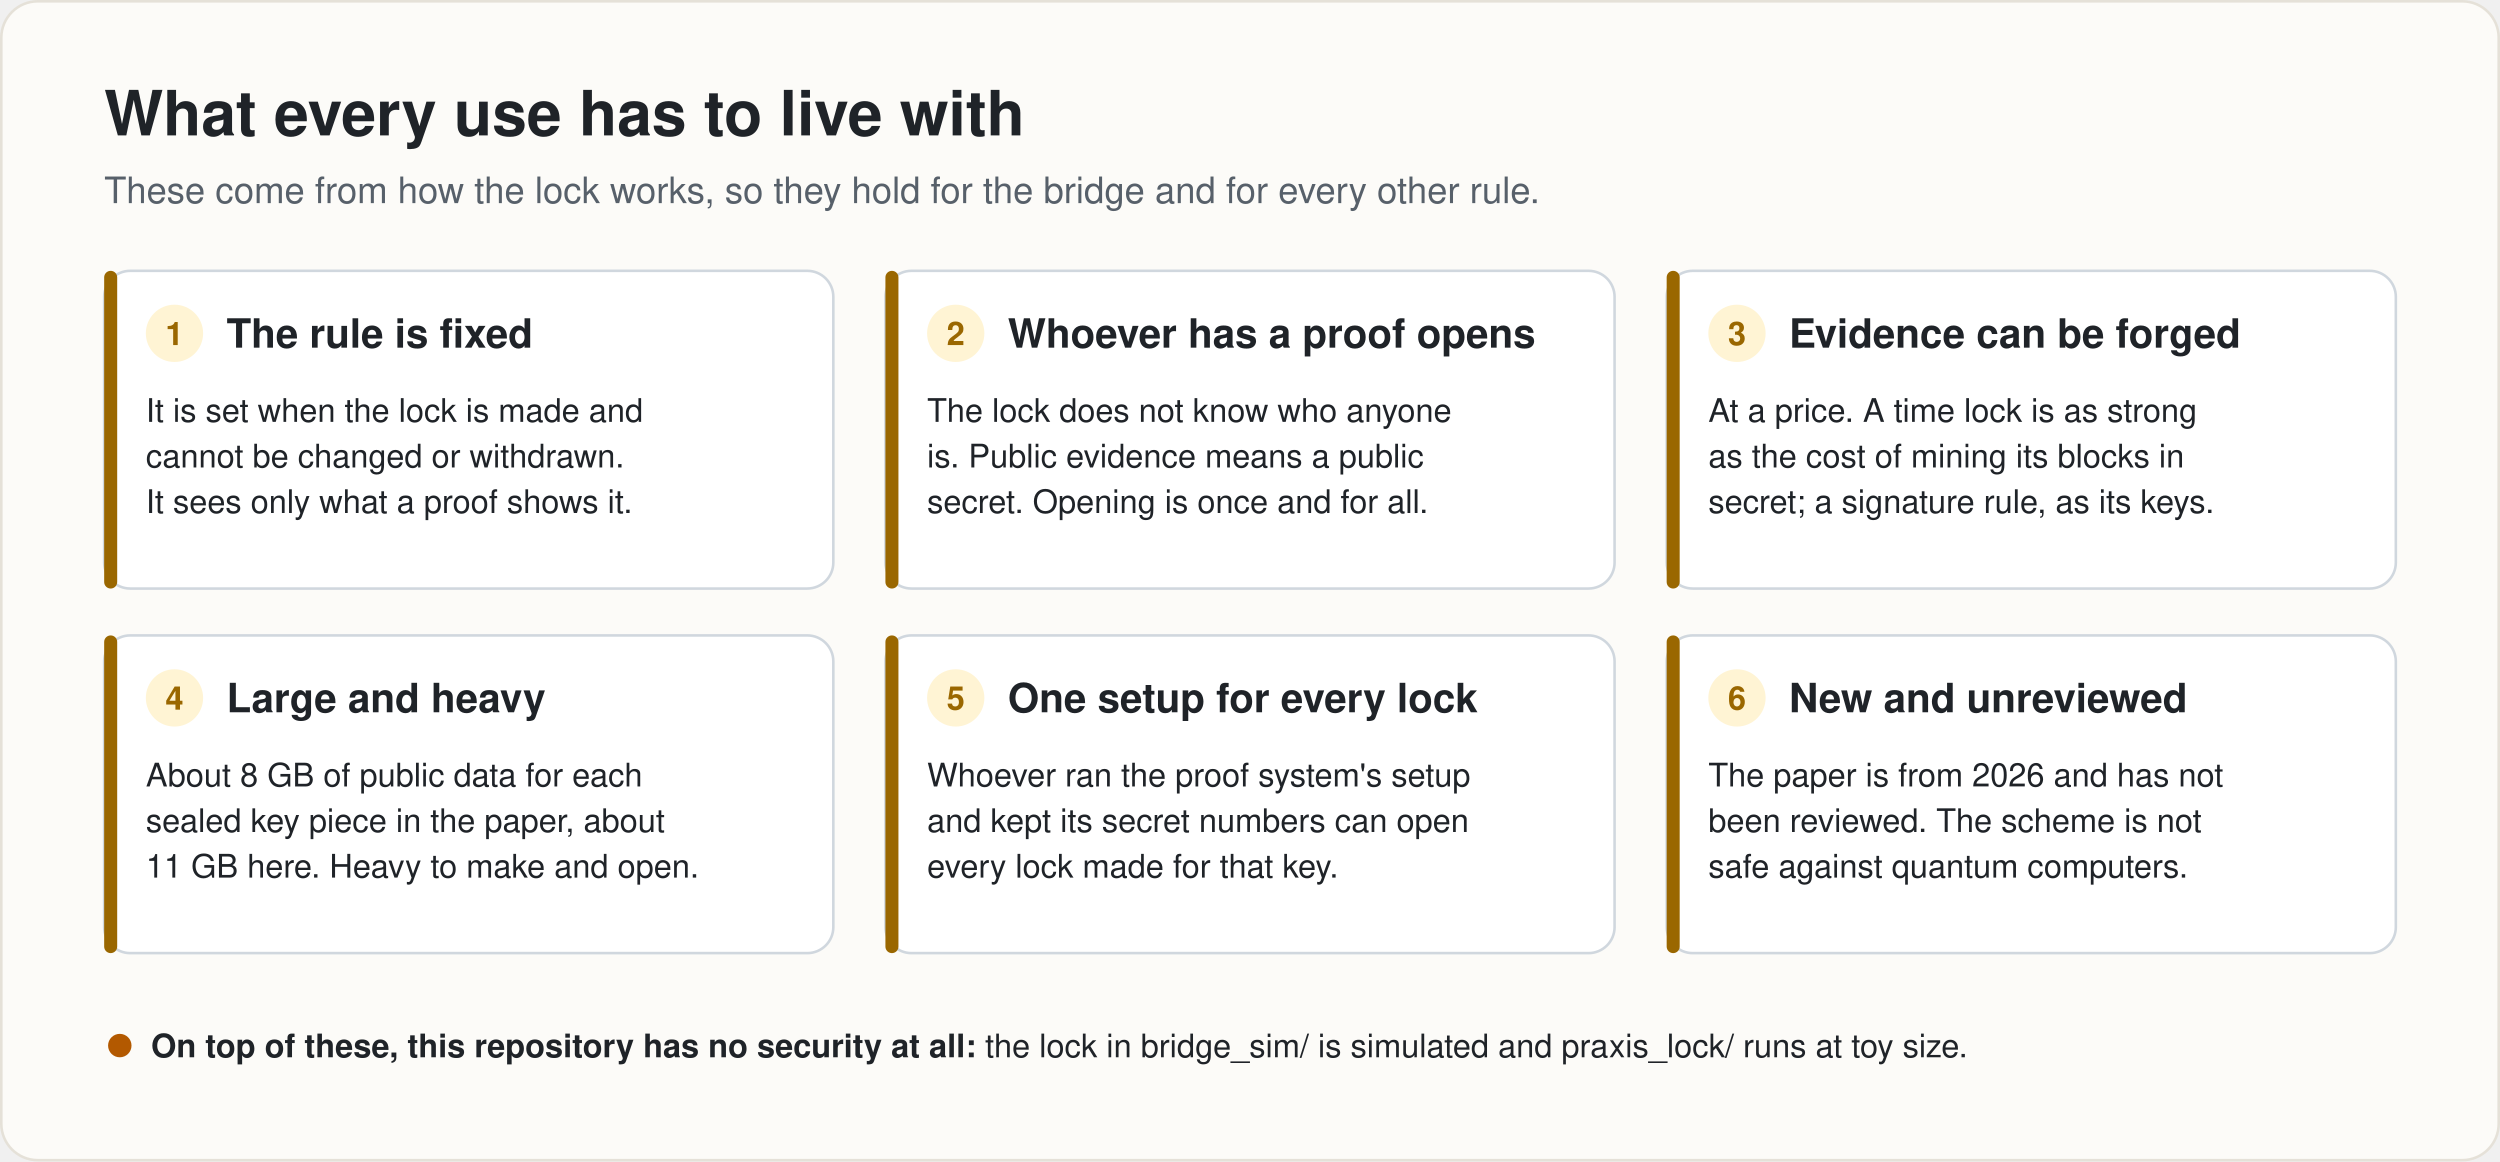
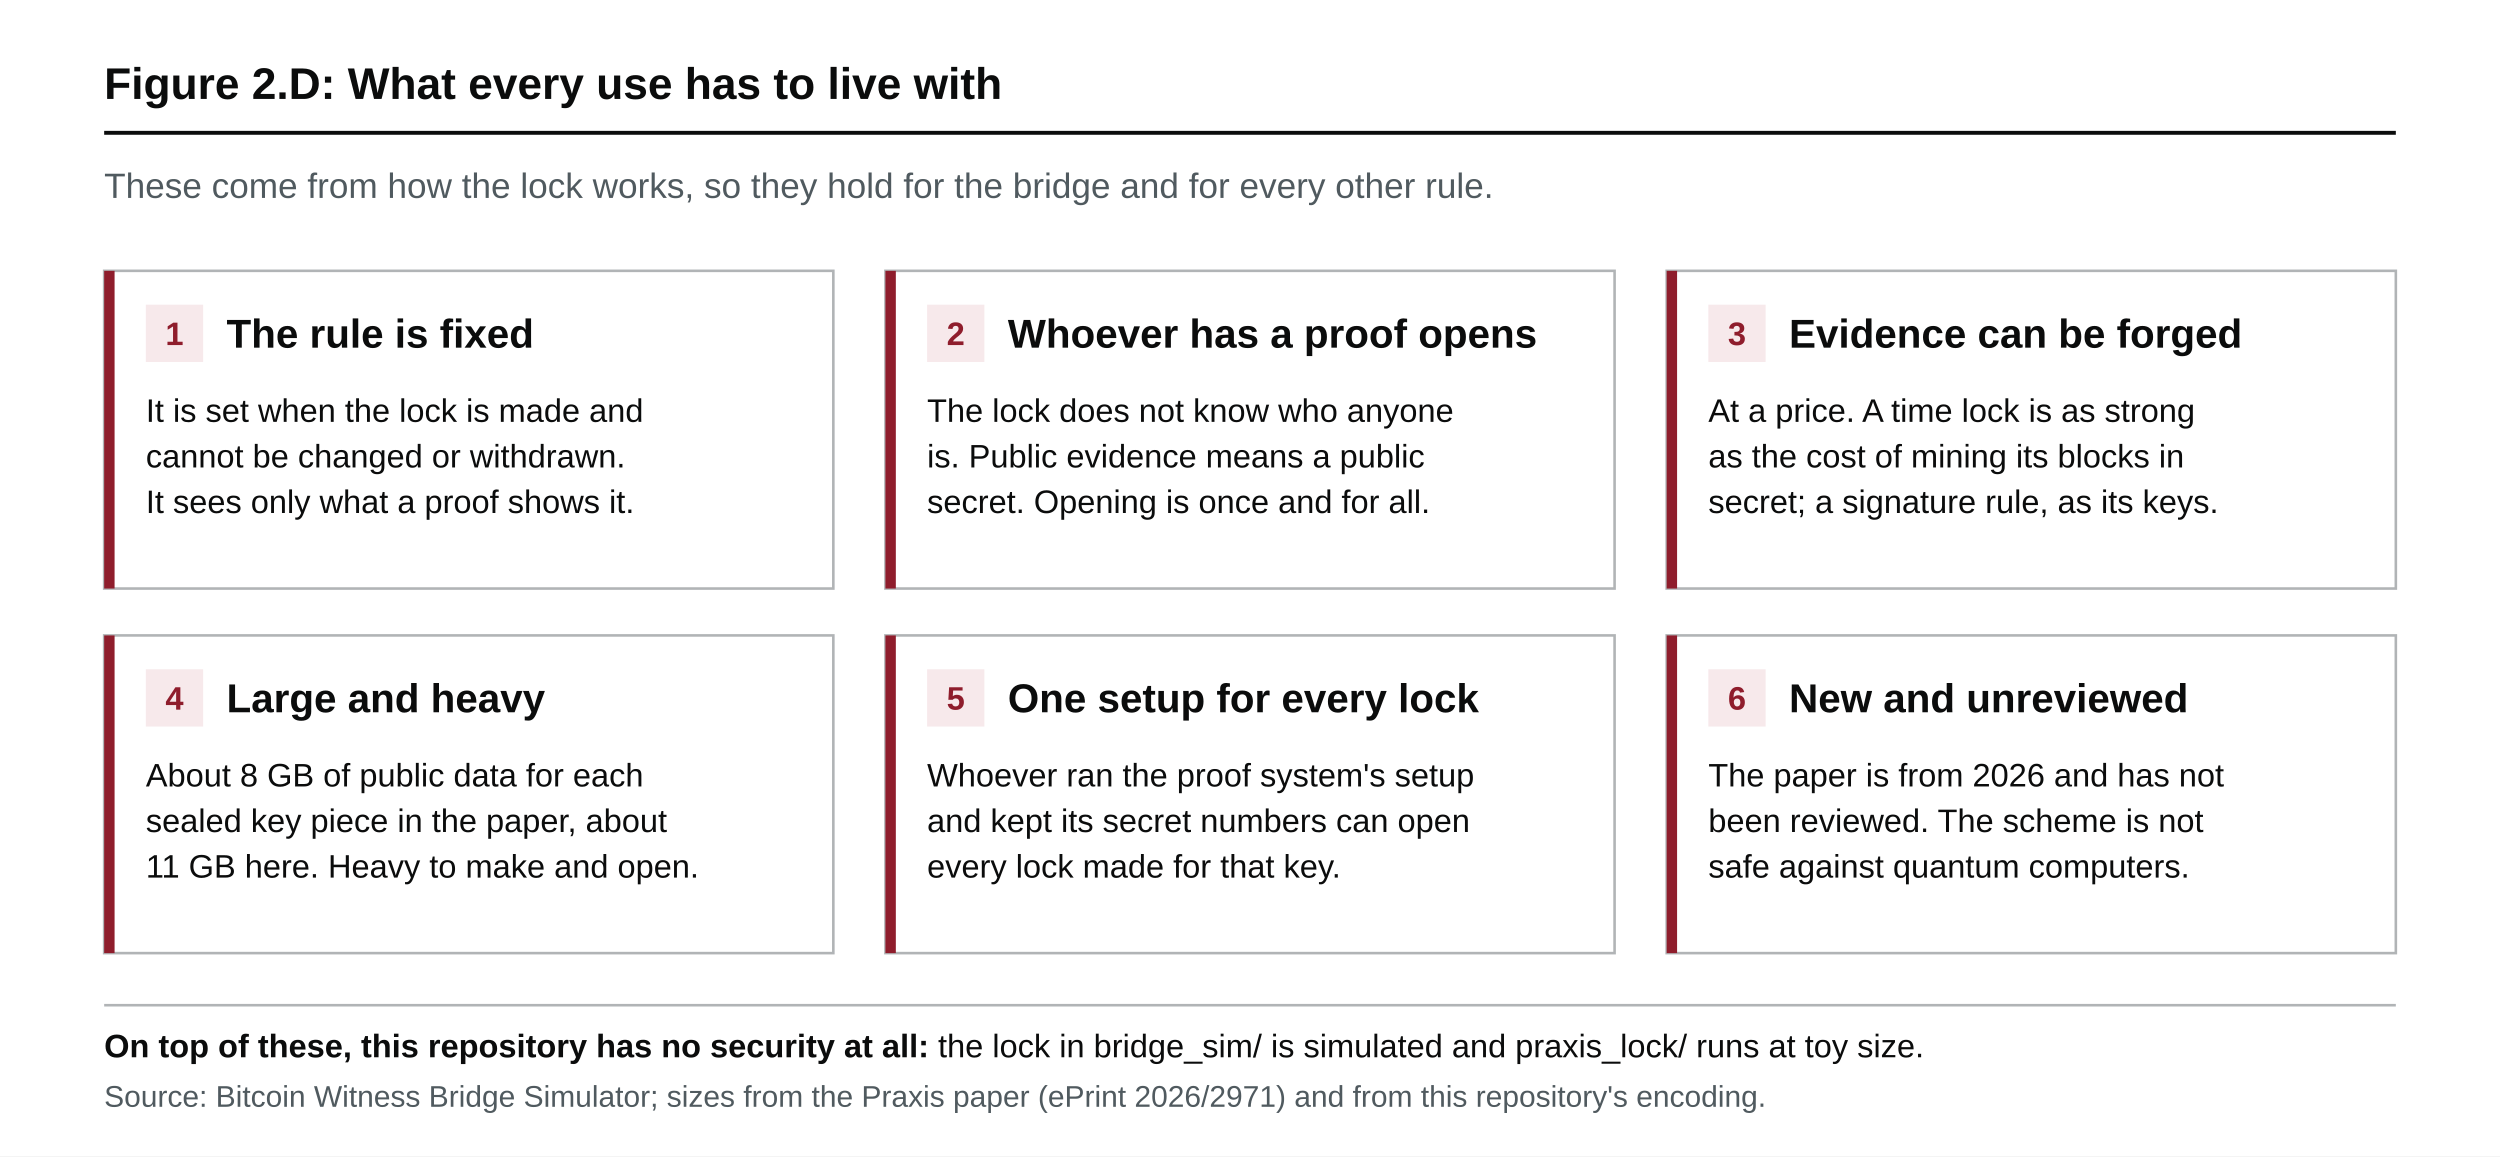
- <svg xmlns="http://www.w3.org/2000/svg" viewBox="0 0 960 446" width="960" height="446" role="img" aria-labelledby="t d" font-family="Helvetica, Arial, 'Liberation Sans', sans-serif">
+ <svg xmlns="http://www.w3.org/2000/svg" viewBox="0 0 960 444" width="960" height="444" role="img" aria-labelledby="t d" font-family="Arial, Helvetica, 'Liberation Sans', sans-serif">
  <defs>
    <marker id="a" viewBox="0 0 10 10" refX="8.5" refY="5" markerWidth="7" markerHeight="7" orient="auto-start-reverse">
-       <path d="M0 0 L10 5 L0 10 z" fill="#57606A" />
+       <path d="M0 0 L10 5 L0 10 z" fill="#505A5F" />
    </marker>
  </defs>
-   <rect x="0.5" y="0.5" width="959" height="445" rx="14" fill="#FCFBF8" stroke="#E5E1D8" />
-   <text x="40" y="52" font-size="24" fill="#1F2328" font-weight="700">What every use has to live with</text>
-   <text x="40" y="78" font-size="14" fill="#57606A">These come from how the lock works, so they hold for the bridge and for every other rule.</text>
-   <rect x="40" y="104" width="280" height="122" rx="10" fill="#FFFFFF" stroke="#D0D7DE" />
-   <rect x="40" y="104" width="5" height="122" rx="2.5" fill="#9A6700" />
-   <rect x="56" y="117" width="22" height="22" rx="11" fill="#FFF4D4" />
-   <text x="67.0" y="132.5" font-size="12.5" fill="#9A6700" font-weight="700" text-anchor="middle">1</text>
-   <text x="87" y="133.5" font-size="15.5" fill="#1F2328" font-weight="700">The rule is fixed</text>
-   <text x="56" y="162.0" font-size="12.5" fill="#1F2328">It is set when the lock is made and</text>
-   <text x="56" y="179.5" font-size="12.5" fill="#1F2328">cannot be changed or withdrawn.</text>
-   <text x="56" y="197.0" font-size="12.5" fill="#1F2328">It sees only what a proof shows it.</text>
-   <rect x="340" y="104" width="280" height="122" rx="10" fill="#FFFFFF" stroke="#D0D7DE" />
-   <rect x="340" y="104" width="5" height="122" rx="2.5" fill="#9A6700" />
-   <rect x="356" y="117" width="22" height="22" rx="11" fill="#FFF4D4" />
-   <text x="367.0" y="132.5" font-size="12.5" fill="#9A6700" font-weight="700" text-anchor="middle">2</text>
-   <text x="387" y="133.5" font-size="15.5" fill="#1F2328" font-weight="700">Whoever has a proof opens</text>
-   <text x="356" y="162.0" font-size="12.5" fill="#1F2328">The lock does not know who anyone</text>
-   <text x="356" y="179.5" font-size="12.5" fill="#1F2328">is. Public evidence means a public</text>
-   <text x="356" y="197.0" font-size="12.5" fill="#1F2328">secret. Opening is once and for all.</text>
-   <rect x="640" y="104" width="280" height="122" rx="10" fill="#FFFFFF" stroke="#D0D7DE" />
-   <rect x="640" y="104" width="5" height="122" rx="2.5" fill="#9A6700" />
-   <rect x="656" y="117" width="22" height="22" rx="11" fill="#FFF4D4" />
-   <text x="667.0" y="132.5" font-size="12.5" fill="#9A6700" font-weight="700" text-anchor="middle">3</text>
-   <text x="687" y="133.5" font-size="15.5" fill="#1F2328" font-weight="700">Evidence can be forged</text>
-   <text x="656" y="162.0" font-size="12.5" fill="#1F2328">At a price. A time lock is as strong</text>
-   <text x="656" y="179.5" font-size="12.5" fill="#1F2328">as the cost of mining its blocks in</text>
-   <text x="656" y="197.0" font-size="12.5" fill="#1F2328">secret; a signature rule, as its keys.</text>
-   <rect x="40" y="244" width="280" height="122" rx="10" fill="#FFFFFF" stroke="#D0D7DE" />
-   <rect x="40" y="244" width="5" height="122" rx="2.5" fill="#9A6700" />
-   <rect x="56" y="257" width="22" height="22" rx="11" fill="#FFF4D4" />
-   <text x="67.0" y="272.5" font-size="12.5" fill="#9A6700" font-weight="700" text-anchor="middle">4</text>
-   <text x="87" y="273.5" font-size="15.5" fill="#1F2328" font-weight="700">Large and heavy</text>
-   <text x="56" y="302.0" font-size="12.5" fill="#1F2328">About 8 GB of public data for each</text>
-   <text x="56" y="319.5" font-size="12.5" fill="#1F2328">sealed key piece in the paper, about</text>
-   <text x="56" y="337.0" font-size="12.5" fill="#1F2328">11 GB here. Heavy to make and open.</text>
-   <rect x="340" y="244" width="280" height="122" rx="10" fill="#FFFFFF" stroke="#D0D7DE" />
-   <rect x="340" y="244" width="5" height="122" rx="2.5" fill="#9A6700" />
-   <rect x="356" y="257" width="22" height="22" rx="11" fill="#FFF4D4" />
-   <text x="367.0" y="272.5" font-size="12.5" fill="#9A6700" font-weight="700" text-anchor="middle">5</text>
-   <text x="387" y="273.5" font-size="15.5" fill="#1F2328" font-weight="700">One setup for every lock</text>
-   <text x="356" y="302.0" font-size="12.5" fill="#1F2328">Whoever ran the proof system's setup</text>
-   <text x="356" y="319.5" font-size="12.5" fill="#1F2328">and kept its secret numbers can open</text>
-   <text x="356" y="337.0" font-size="12.5" fill="#1F2328">every lock made for that key.</text>
-   <rect x="640" y="244" width="280" height="122" rx="10" fill="#FFFFFF" stroke="#D0D7DE" />
-   <rect x="640" y="244" width="5" height="122" rx="2.5" fill="#9A6700" />
-   <rect x="656" y="257" width="22" height="22" rx="11" fill="#FFF4D4" />
-   <text x="667.0" y="272.5" font-size="12.5" fill="#9A6700" font-weight="700" text-anchor="middle">6</text>
-   <text x="687" y="273.5" font-size="15.5" fill="#1F2328" font-weight="700">New and unreviewed</text>
-   <text x="656" y="302.0" font-size="12.5" fill="#1F2328">The paper is from 2026 and has not</text>
-   <text x="656" y="319.5" font-size="12.5" fill="#1F2328">been reviewed. The scheme is not</text>
-   <text x="656" y="337.0" font-size="12.5" fill="#1F2328">safe against quantum computers.</text>
-   <circle cx="46" cy="401.5" r="4.5" fill="#B35900" />
-   <text x="58" y="406" font-size="12.5" fill="#1F2328">
+   <rect width="960" height="444" fill="#FFFFFF" />
+   <text x="40" y="38" font-size="17" fill="#0B0C0C" font-weight="700">Figure 2.D: What every use has to live with</text>
+   <line x1="40" y1="51" x2="920" y2="51" stroke="#0B0C0C" stroke-width="1.5" />
+   <text x="40" y="76" font-size="13.5" fill="#505A5F">These come from how the lock works, so they hold for the bridge and for every other rule.</text>
+   <rect x="40" y="104" width="280" height="122" fill="#FFFFFF" stroke="#B1B4B6" />
+   <rect x="40" y="104" width="4" height="122" fill="#8F1D2C" />
+   <rect x="56" y="117" width="22" height="22" fill="#F7E9EB" />
+   <text x="67.0" y="132.5" font-size="12.5" fill="#8F1D2C" font-weight="700" text-anchor="middle">1</text>
+   <text x="87" y="133.5" font-size="15.5" fill="#0B0C0C" font-weight="700">The rule is fixed</text>
+   <text x="56" y="162.0" font-size="12.5" fill="#0B0C0C">It is set when the lock is made and</text>
+   <text x="56" y="179.5" font-size="12.5" fill="#0B0C0C">cannot be changed or withdrawn.</text>
+   <text x="56" y="197.0" font-size="12.5" fill="#0B0C0C">It sees only what a proof shows it.</text>
+   <rect x="340" y="104" width="280" height="122" fill="#FFFFFF" stroke="#B1B4B6" />
+   <rect x="340" y="104" width="4" height="122" fill="#8F1D2C" />
+   <rect x="356" y="117" width="22" height="22" fill="#F7E9EB" />
+   <text x="367.0" y="132.5" font-size="12.5" fill="#8F1D2C" font-weight="700" text-anchor="middle">2</text>
+   <text x="387" y="133.5" font-size="15.5" fill="#0B0C0C" font-weight="700">Whoever has a proof opens</text>
+   <text x="356" y="162.0" font-size="12.5" fill="#0B0C0C">The lock does not know who anyone</text>
+   <text x="356" y="179.5" font-size="12.5" fill="#0B0C0C">is. Public evidence means a public</text>
+   <text x="356" y="197.0" font-size="12.5" fill="#0B0C0C">secret. Opening is once and for all.</text>
+   <rect x="640" y="104" width="280" height="122" fill="#FFFFFF" stroke="#B1B4B6" />
+   <rect x="640" y="104" width="4" height="122" fill="#8F1D2C" />
+   <rect x="656" y="117" width="22" height="22" fill="#F7E9EB" />
+   <text x="667.0" y="132.5" font-size="12.5" fill="#8F1D2C" font-weight="700" text-anchor="middle">3</text>
+   <text x="687" y="133.5" font-size="15.5" fill="#0B0C0C" font-weight="700">Evidence can be forged</text>
+   <text x="656" y="162.0" font-size="12.5" fill="#0B0C0C">At a price. A time lock is as strong</text>
+   <text x="656" y="179.5" font-size="12.5" fill="#0B0C0C">as the cost of mining its blocks in</text>
+   <text x="656" y="197.0" font-size="12.5" fill="#0B0C0C">secret; a signature rule, as its keys.</text>
+   <rect x="40" y="244" width="280" height="122" fill="#FFFFFF" stroke="#B1B4B6" />
+   <rect x="40" y="244" width="4" height="122" fill="#8F1D2C" />
+   <rect x="56" y="257" width="22" height="22" fill="#F7E9EB" />
+   <text x="67.0" y="272.5" font-size="12.5" fill="#8F1D2C" font-weight="700" text-anchor="middle">4</text>
+   <text x="87" y="273.5" font-size="15.5" fill="#0B0C0C" font-weight="700">Large and heavy</text>
+   <text x="56" y="302.0" font-size="12.5" fill="#0B0C0C">About 8 GB of public data for each</text>
+   <text x="56" y="319.5" font-size="12.5" fill="#0B0C0C">sealed key piece in the paper, about</text>
+   <text x="56" y="337.0" font-size="12.5" fill="#0B0C0C">11 GB here. Heavy to make and open.</text>
+   <rect x="340" y="244" width="280" height="122" fill="#FFFFFF" stroke="#B1B4B6" />
+   <rect x="340" y="244" width="4" height="122" fill="#8F1D2C" />
+   <rect x="356" y="257" width="22" height="22" fill="#F7E9EB" />
+   <text x="367.0" y="272.5" font-size="12.5" fill="#8F1D2C" font-weight="700" text-anchor="middle">5</text>
+   <text x="387" y="273.5" font-size="15.5" fill="#0B0C0C" font-weight="700">One setup for every lock</text>
+   <text x="356" y="302.0" font-size="12.5" fill="#0B0C0C">Whoever ran the proof system's setup</text>
+   <text x="356" y="319.5" font-size="12.5" fill="#0B0C0C">and kept its secret numbers can open</text>
+   <text x="356" y="337.0" font-size="12.5" fill="#0B0C0C">every lock made for that key.</text>
+   <rect x="640" y="244" width="280" height="122" fill="#FFFFFF" stroke="#B1B4B6" />
+   <rect x="640" y="244" width="4" height="122" fill="#8F1D2C" />
+   <rect x="656" y="257" width="22" height="22" fill="#F7E9EB" />
+   <text x="667.0" y="272.5" font-size="12.5" fill="#8F1D2C" font-weight="700" text-anchor="middle">6</text>
+   <text x="687" y="273.5" font-size="15.5" fill="#0B0C0C" font-weight="700">New and unreviewed</text>
+   <text x="656" y="302.0" font-size="12.5" fill="#0B0C0C">The paper is from 2026 and has not</text>
+   <text x="656" y="319.5" font-size="12.5" fill="#0B0C0C">been reviewed. The scheme is not</text>
+   <text x="656" y="337.0" font-size="12.5" fill="#0B0C0C">safe against quantum computers.</text>
+   <line x1="40" y1="386" x2="920" y2="386" stroke="#B1B4B6" stroke-width="1" />
+   <text x="40" y="406" font-size="12.5" fill="#0B0C0C">
    <tspan font-weight="700">On top of these, this repository has no security at all:</tspan> the lock in bridge_sim/ is simulated and praxis_lock/ runs at toy size.</text>
+   <text x="40" y="425" font-size="11.5" fill="#505A5F">Source: Bitcoin Witness Bridge Simulator; sizes from the Praxis paper (ePrint 2026/2971) and from this repository's encoding.</text>
</svg>
